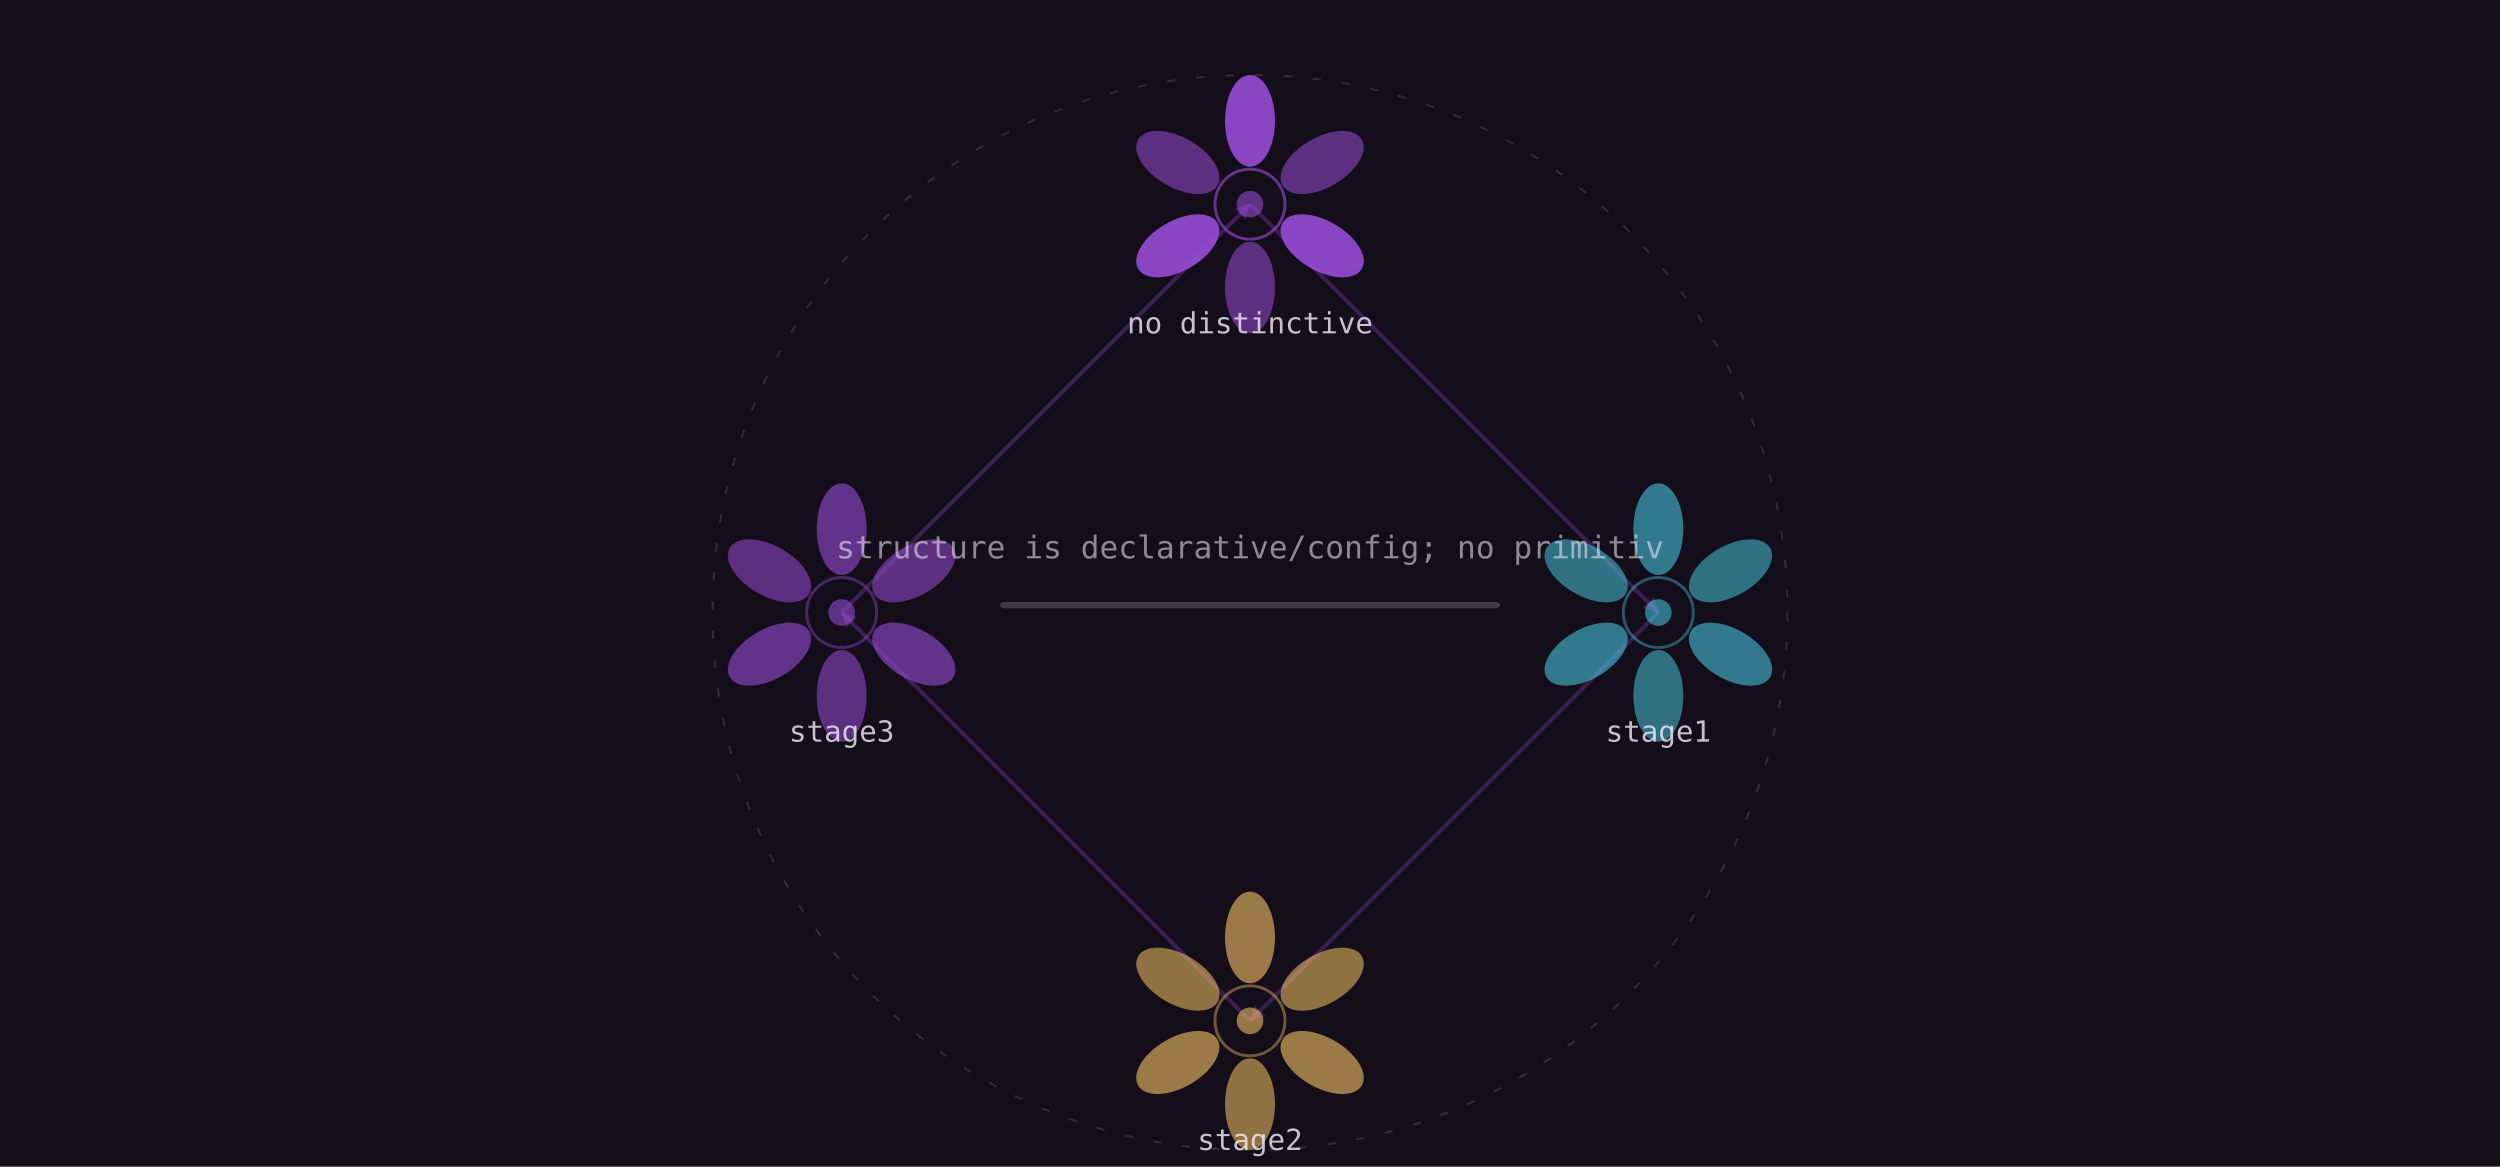
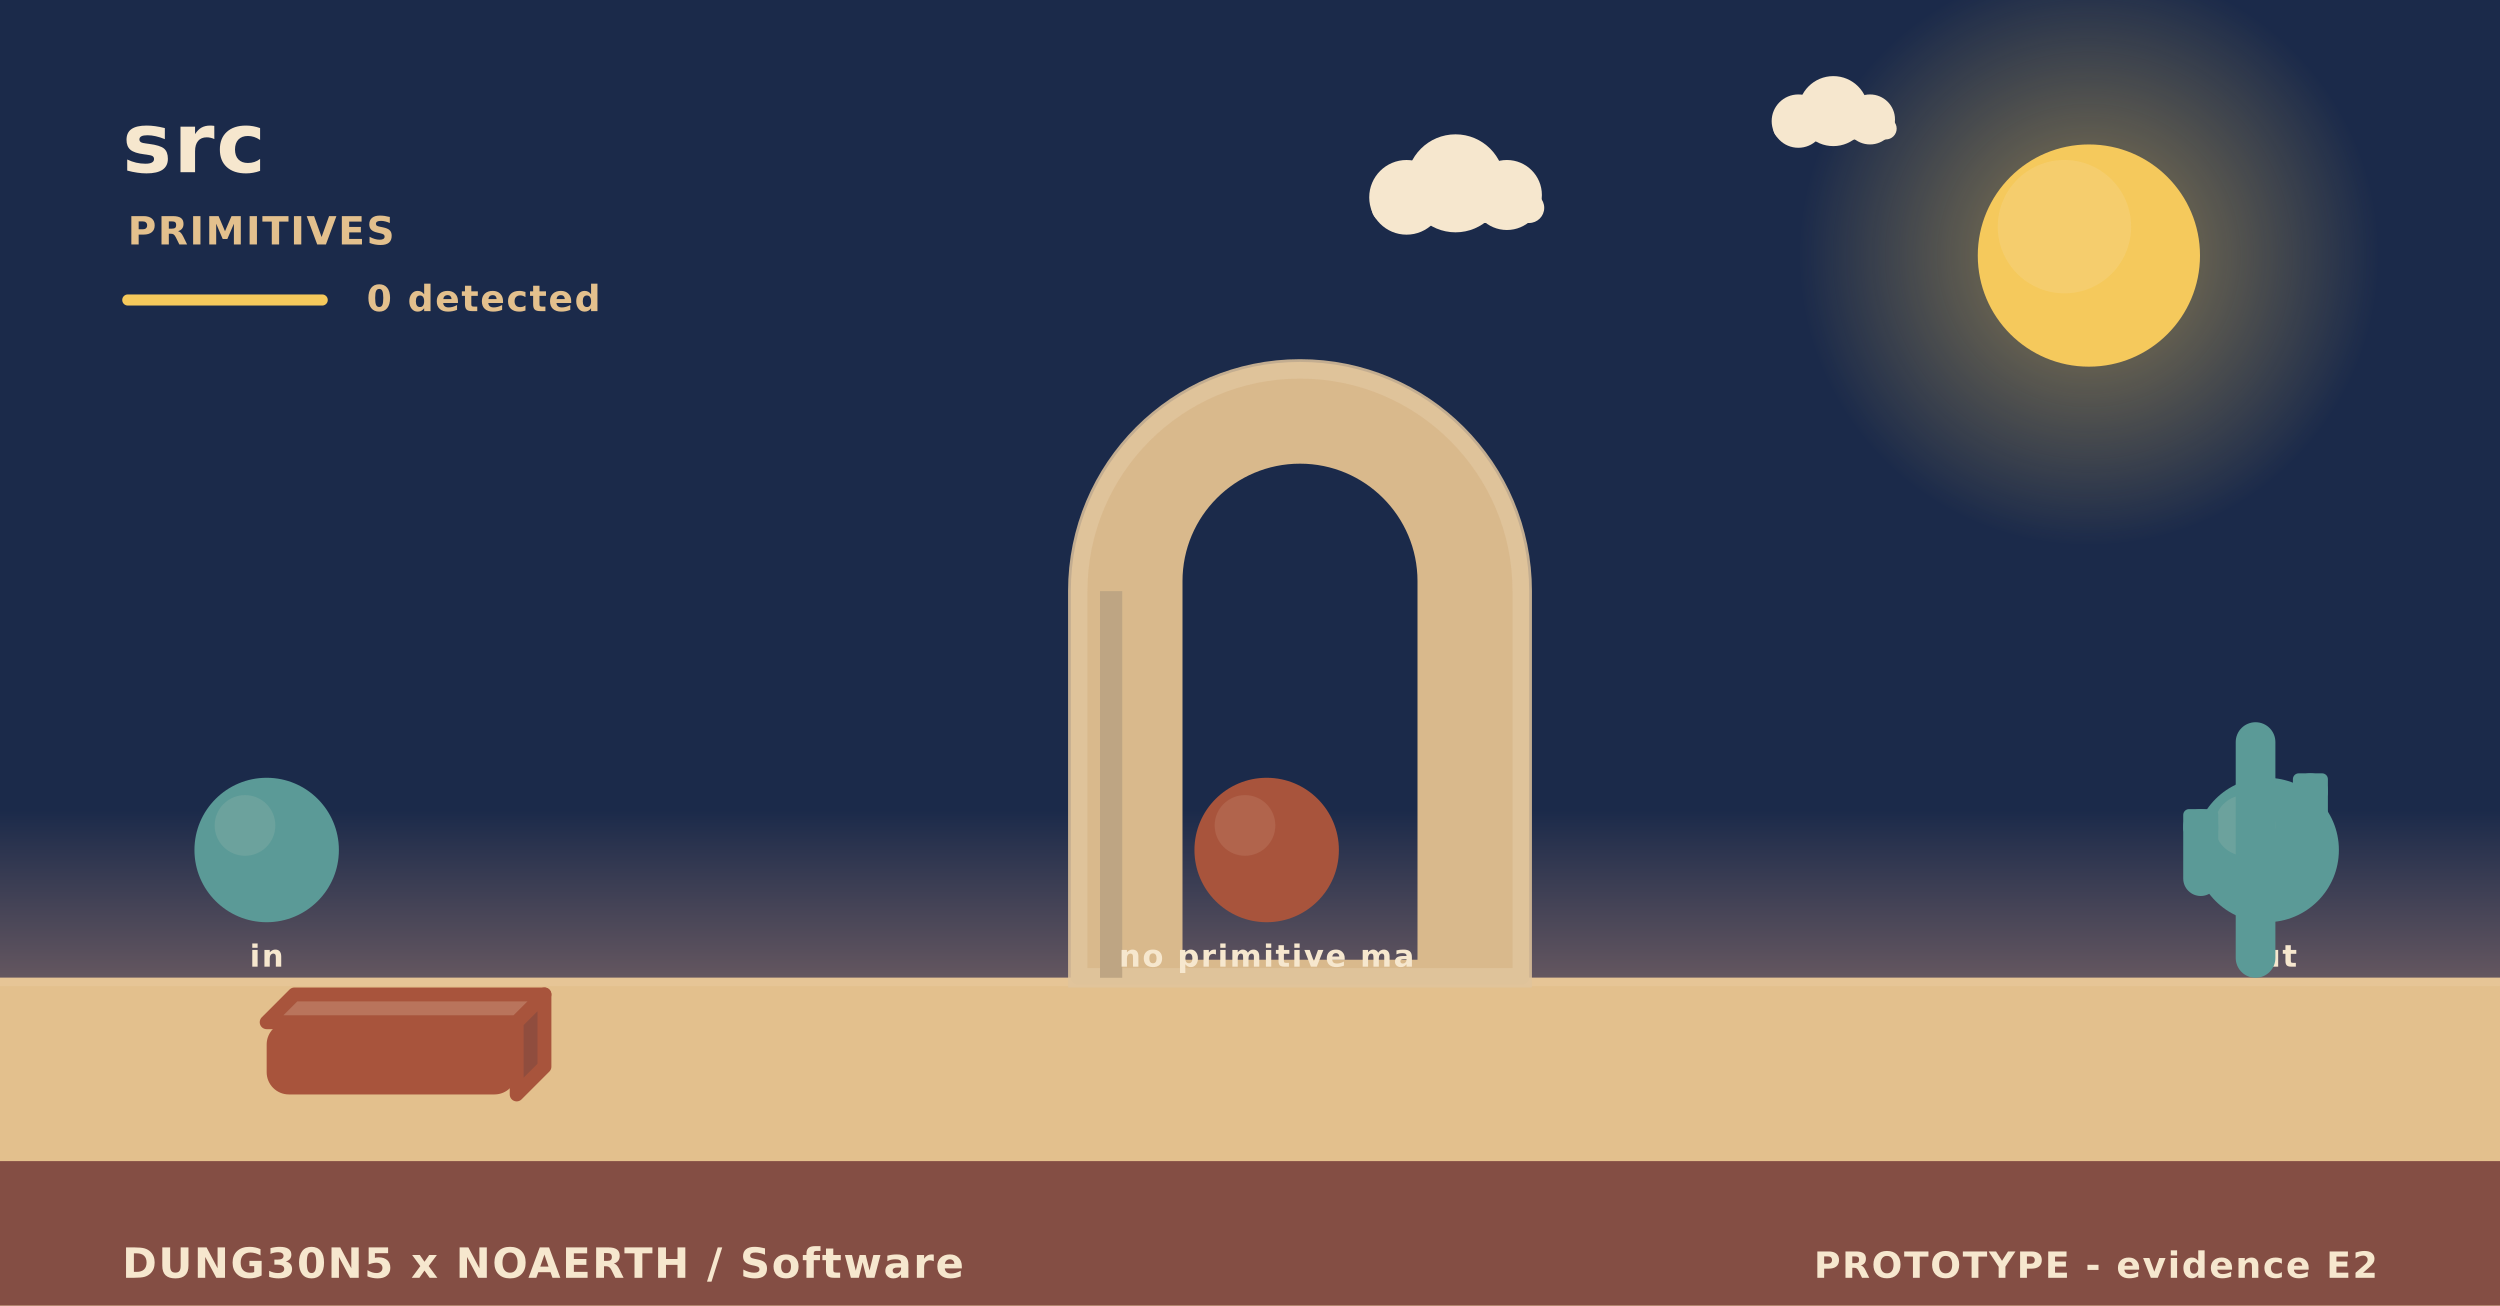
- <svg xmlns="http://www.w3.org/2000/svg" viewBox="0 0 1200 560" width="1200" height="560" role="img" aria-label="src state machine">
-   <rect width="1200" height="560" fill="#140d1a" />
-   <defs>
-     <linearGradient id="gs" x1="0" y1="0" x2="1" y2="1">
-       <stop offset="0%" stop-color="#9d4edd" />
-       <stop offset="100%" stop-color="#48cae4" />
-     </linearGradient>
-   </defs>
-   <circle cx="600.00" cy="294.00" r="258.00" fill="none" stroke="rgba(244,238,248,0.140)" stroke-width="1.00" opacity="1.00" stroke-dasharray="4 10" />
-   <line x1="600.00" y1="98.00" x2="796.00" y2="294.00" stroke="rgba(157,78,221,0.500)" stroke-width="2.00" opacity="0.55" />
-   <polygon points="796.00,294.00 793.88,286.50 788.50,291.88" fill="rgba(157,78,221,0.500)" opacity="0.55" />
-   <line x1="796.00" y1="294.00" x2="600.00" y2="490.00" stroke="rgba(157,78,221,0.500)" stroke-width="2.00" opacity="0.55" />
-   <polygon points="600.00,490.00 607.50,487.88 602.12,482.50" fill="rgba(157,78,221,0.500)" opacity="0.55" />
-   <line x1="600.00" y1="490.00" x2="404.00" y2="294.00" stroke="rgba(157,78,221,0.500)" stroke-width="2.00" opacity="0.55" />
-   <polygon points="404.00,294.00 406.12,301.50 411.50,296.12" fill="rgba(157,78,221,0.500)" opacity="0.55" />
-   <line x1="404.00" y1="294.00" x2="600.00" y2="98.00" stroke="rgba(157,78,221,0.500)" stroke-width="2.00" opacity="0.55" />
-   <polygon points="600.00,98.00 592.50,100.12 597.88,105.50" fill="rgba(157,78,221,0.500)" opacity="0.55" />
-   <ellipse cx="600.00" cy="58.00" rx="12.00" ry="22.00" fill="rgba(157,78,221,0.900)" opacity="0.95" transform="rotate(0.0 600.00 58.00)" />
-   <ellipse cx="634.64" cy="78.00" rx="12.00" ry="22.00" fill="rgba(157,78,221,0.550)" opacity="0.95" transform="rotate(60.0 634.64 78.00)" />
-   <ellipse cx="634.64" cy="118.00" rx="12.00" ry="22.00" fill="rgba(157,78,221,0.900)" opacity="0.95" transform="rotate(120.0 634.64 118.00)" />
-   <ellipse cx="600.00" cy="138.00" rx="12.00" ry="22.00" fill="rgba(157,78,221,0.550)" opacity="0.95" transform="rotate(180.0 600.00 138.00)" />
-   <ellipse cx="565.36" cy="118.00" rx="12.00" ry="22.00" fill="rgba(157,78,221,0.900)" opacity="0.95" transform="rotate(240.0 565.36 118.00)" />
-   <ellipse cx="565.36" cy="78.00" rx="12.00" ry="22.00" fill="rgba(157,78,221,0.550)" opacity="0.95" transform="rotate(300.0 565.36 78.00)" />
-   <circle cx="600.00" cy="98.00" r="16.80" fill="none" stroke="rgba(157,78,221,0.900)" stroke-width="1.40" opacity="0.66" />
-   <circle cx="600.00" cy="98.00" r="6.40" fill="rgba(157,78,221,0.550)" opacity="1.00" />
-   <text x="600" y="160" font-family="ui-monospace,Menlo,monospace" font-size="14" fill="rgba(244,238,248,0.800)" text-anchor="middle">no distinctive</text>
-   <ellipse cx="796.00" cy="254.00" rx="12.00" ry="22.00" fill="rgba(72,202,228,0.600)" opacity="0.95" transform="rotate(0.0 796.00 254.00)" />
-   <ellipse cx="830.64" cy="274.00" rx="12.00" ry="22.00" fill="rgba(72,202,228,0.550)" opacity="0.95" transform="rotate(60.0 830.64 274.00)" />
-   <ellipse cx="830.64" cy="314.00" rx="12.00" ry="22.00" fill="rgba(72,202,228,0.600)" opacity="0.95" transform="rotate(120.0 830.64 314.00)" />
-   <ellipse cx="796.00" cy="334.00" rx="12.00" ry="22.00" fill="rgba(72,202,228,0.550)" opacity="0.95" transform="rotate(180.0 796.00 334.00)" />
-   <ellipse cx="761.36" cy="314.00" rx="12.00" ry="22.00" fill="rgba(72,202,228,0.600)" opacity="0.95" transform="rotate(240.0 761.36 314.00)" />
-   <ellipse cx="761.36" cy="274.00" rx="12.00" ry="22.00" fill="rgba(72,202,228,0.550)" opacity="0.95" transform="rotate(300.0 761.36 274.00)" />
-   <circle cx="796.00" cy="294.00" r="16.80" fill="none" stroke="rgba(72,202,228,0.600)" stroke-width="1.40" opacity="0.66" />
-   <circle cx="796.00" cy="294.00" r="6.40" fill="rgba(72,202,228,0.550)" opacity="1.00" />
-   <text x="796" y="356" font-family="ui-monospace,Menlo,monospace" font-size="14" fill="rgba(244,238,248,0.800)" text-anchor="middle">stage1</text>
-   <ellipse cx="600.00" cy="450.00" rx="12.00" ry="22.00" fill="rgba(255,203,105,0.600)" opacity="0.95" transform="rotate(0.0 600.00 450.00)" />
-   <ellipse cx="634.64" cy="470.00" rx="12.00" ry="22.00" fill="rgba(255,203,105,0.550)" opacity="0.95" transform="rotate(60.0 634.64 470.00)" />
-   <ellipse cx="634.64" cy="510.00" rx="12.00" ry="22.00" fill="rgba(255,203,105,0.600)" opacity="0.95" transform="rotate(120.0 634.64 510.00)" />
-   <ellipse cx="600.00" cy="530.00" rx="12.00" ry="22.00" fill="rgba(255,203,105,0.550)" opacity="0.95" transform="rotate(180.0 600.00 530.00)" />
-   <ellipse cx="565.36" cy="510.00" rx="12.00" ry="22.00" fill="rgba(255,203,105,0.600)" opacity="0.95" transform="rotate(240.0 565.36 510.00)" />
-   <ellipse cx="565.36" cy="470.00" rx="12.00" ry="22.00" fill="rgba(255,203,105,0.550)" opacity="0.95" transform="rotate(300.0 565.36 470.00)" />
-   <circle cx="600.00" cy="490.00" r="16.80" fill="none" stroke="rgba(255,203,105,0.600)" stroke-width="1.40" opacity="0.66" />
-   <circle cx="600.00" cy="490.00" r="6.40" fill="rgba(255,203,105,0.550)" opacity="1.00" />
-   <text x="600" y="552" font-family="ui-monospace,Menlo,monospace" font-size="14" fill="rgba(244,238,248,0.800)" text-anchor="middle">stage2</text>
-   <ellipse cx="404.00" cy="254.00" rx="12.00" ry="22.00" fill="rgba(157,78,221,0.600)" opacity="0.95" transform="rotate(0.0 404.00 254.00)" />
-   <ellipse cx="438.64" cy="274.00" rx="12.00" ry="22.00" fill="rgba(157,78,221,0.550)" opacity="0.95" transform="rotate(60.0 438.64 274.00)" />
-   <ellipse cx="438.64" cy="314.00" rx="12.00" ry="22.00" fill="rgba(157,78,221,0.600)" opacity="0.95" transform="rotate(120.0 438.64 314.00)" />
-   <ellipse cx="404.00" cy="334.00" rx="12.00" ry="22.00" fill="rgba(157,78,221,0.550)" opacity="0.95" transform="rotate(180.0 404.00 334.00)" />
-   <ellipse cx="369.36" cy="314.00" rx="12.00" ry="22.00" fill="rgba(157,78,221,0.600)" opacity="0.95" transform="rotate(240.0 369.36 314.00)" />
-   <ellipse cx="369.36" cy="274.00" rx="12.00" ry="22.00" fill="rgba(157,78,221,0.550)" opacity="0.95" transform="rotate(300.0 369.36 274.00)" />
-   <circle cx="404.00" cy="294.00" r="16.80" fill="none" stroke="rgba(157,78,221,0.600)" stroke-width="1.40" opacity="0.66" />
-   <circle cx="404.00" cy="294.00" r="6.40" fill="rgba(157,78,221,0.550)" opacity="1.00" />
-   <text x="404" y="356" font-family="ui-monospace,Menlo,monospace" font-size="14" fill="rgba(244,238,248,0.800)" text-anchor="middle">stage3</text>
-   <rect x="480.00" y="289.00" width="240.00" height="3.00" rx="2.00" fill="rgba(244,238,248,0.200)" opacity="1.00" />
-   <text x="600" y="268" font-family="ui-monospace,Menlo,monospace" font-size="15" fill="rgba(244,238,248,0.550)" text-anchor="middle">structure is declarative/config; no primitiv</text>
+ <svg xmlns="http://www.w3.org/2000/svg" width="900" height="470" viewBox="0 0 900 470" role="img" aria-label="src - how it behaves">
+   <linearGradient id="skys" x1="0" y1="0" x2="0" y2="1">
+     <stop offset="0" stop-color="#1b2a4a" />
+     <stop offset="0.62" stop-color="#1b2a4a" />
+     <stop offset="1" stop-color="#f3ad8a" />
+   </linearGradient>
+   <rect width="900" height="470" fill="url(#skys)" />
+   <radialGradient id="suns">
+     <stop offset="0.35" stop-color="#f5c95c" stop-opacity="0.34" />
+     <stop offset="1" stop-color="#f5c95c" stop-opacity="0" />
+   </radialGradient>
+   <circle cx="752" cy="92" r="104" fill="url(#suns)" />
+   <circle cx="752" cy="92" r="40" fill="#f5c95c" />
+   <circle cx="743.2" cy="81.6" r="24" fill="#f5d27e" opacity="0.5" />
+   <g>
+     <circle cx="524" cy="66" r="17.64" fill="#f6e7ce" />
+     <circle cx="506.36" cy="71.04" r="13.44" fill="#f6e7ce" />
+     <circle cx="542.48" cy="70.2" r="12.6" fill="#f6e7ce" />
+     <rect x="493.76" y="69.36" width="62.16" height="10.92" rx="5.46" fill="#f6e7ce" />
+   </g>
+   <g>
+     <circle cx="660" cy="40" r="12.6" fill="#f6e7ce" />
+     <circle cx="647.4" cy="43.6" r="9.6" fill="#f6e7ce" />
+     <circle cx="673.2" cy="43" r="9" fill="#f6e7ce" />
+     <rect x="638.4" y="42.4" width="44.4" height="7.8" rx="3.9" fill="#f6e7ce" />
+   </g>
+   <rect x="0" y="352" width="900" height="118" fill="#e3c08d" />
+   <rect x="0" y="352" width="900" height="3" fill="#e6c596" />
+   <text x="44" y="62" font-family="Verdana,DejaVu Sans,sans-serif" font-size="30" font-weight="700" letter-spacing="0.6" fill="#f6e7ce" text-anchor="start">src</text>
+   <text x="46" y="88" font-family="Verdana,DejaVu Sans,sans-serif" font-size="14" font-weight="700" letter-spacing="0.6" fill="#e3c08d" text-anchor="start">PRIMITIVES</text>
+   <rect x="44" y="106" width="74" height="4" rx="2" fill="#f5c95c" />
+   <text x="132" y="112" font-family="Verdana,DejaVu Sans,sans-serif" font-size="13" font-weight="700" letter-spacing="0.6" fill="#e3c08d" text-anchor="start">0 detected</text>
+   <path d="M388,352 L388,212.8 A80,80 0 0 1 548,212.8 L548,352 Z M423.2,348 L423.2,209.22 A44.8,44.8 0 0 1 512.8,209.22 L512.8,348 Z" fill="#d9b98c" fill-rule="evenodd" stroke="#d9b98c" stroke-width="5" stroke-linejoin="round" />
+   <path d="M388,352 L388,212.8 A80,80 0 0 1 548,212.8 L548,352 Z" fill="none" stroke="#e0c49c" stroke-width="7" stroke-linecap="round" opacity="0.85" />
+   <rect x="396" y="212.8" width="8" height="139.2" fill="#bea583" />
+   <circle cx="96" cy="306" r="26" fill="#5b9a97" />
+   <circle cx="88.2" cy="297.16" r="10.92" fill="#7aa9a2" opacity="0.55" />
+   <text x="96" y="348" font-family="Verdana,DejaVu Sans,sans-serif" font-size="11" font-weight="700" letter-spacing="0.6" fill="#f6e7ce" text-anchor="middle">in</text>
+   <circle cx="456" cy="306" r="26" fill="#a8543c" />
+   <circle cx="448.2" cy="297.16" r="10.92" fill="#b87159" opacity="0.55" />
+   <text x="456" y="348" font-family="Verdana,DejaVu Sans,sans-serif" font-size="11" font-weight="700" letter-spacing="0.6" fill="#f6e7ce" text-anchor="middle">no primitive ma</text>
+   <circle cx="816" cy="306" r="26" fill="#5b9a97" />
+   <circle cx="808.2" cy="297.16" r="10.92" fill="#7aa9a2" opacity="0.55" />
+   <text x="816" y="348" font-family="Verdana,DejaVu Sans,sans-serif" font-size="11" font-weight="700" letter-spacing="0.6" fill="#f6e7ce" text-anchor="middle">out</text>
+   <path d="M96,368 L186,368 L196,358 L106,358 Z" fill="#b9745c" stroke="#a8543c" stroke-width="5" stroke-linejoin="round" />
+   <path d="M186,368 L196,358 L196,384 L186,394 Z" fill="#904d3e" stroke="#a8543c" stroke-width="5" stroke-linejoin="round" />
+   <rect x="96" y="368" width="90" height="26" rx="8" fill="#a8543c" />
+   <rect x="804.86" y="260" width="14.28" height="92" rx="7.14" fill="#5b9a97" />
+   <rect x="785.96" y="291.28" width="12.6" height="31.28" rx="6.3" fill="#5b9a97" />
+   <rect x="785.96" y="291.28" width="12.6" height="9.2" rx="2.1" fill="#5b9a97" />
+   <rect x="825.44" y="278.4" width="12.6" height="31.28" rx="6.3" fill="#5b9a97" />
+   <rect x="825.44" y="278.4" width="12.6" height="9.2" rx="2.1" fill="#5b9a97" />
+   <rect x="0" y="418" width="900" height="52" rx="0" fill="#7e4740" opacity="0.94" />
+   <text x="44" y="460" font-family="Verdana,DejaVu Sans,sans-serif" font-size="15" font-weight="700" letter-spacing="0.6" fill="#f6e7ce" text-anchor="start">DUNG30N5 x NOAERTH  /  Software</text>
+   <text x="856" y="460" font-family="Verdana,DejaVu Sans,sans-serif" font-size="13" font-weight="700" letter-spacing="0.6" fill="#f6e7ce" text-anchor="end">PROTOTYPE  -  evidence E2</text>
</svg>
